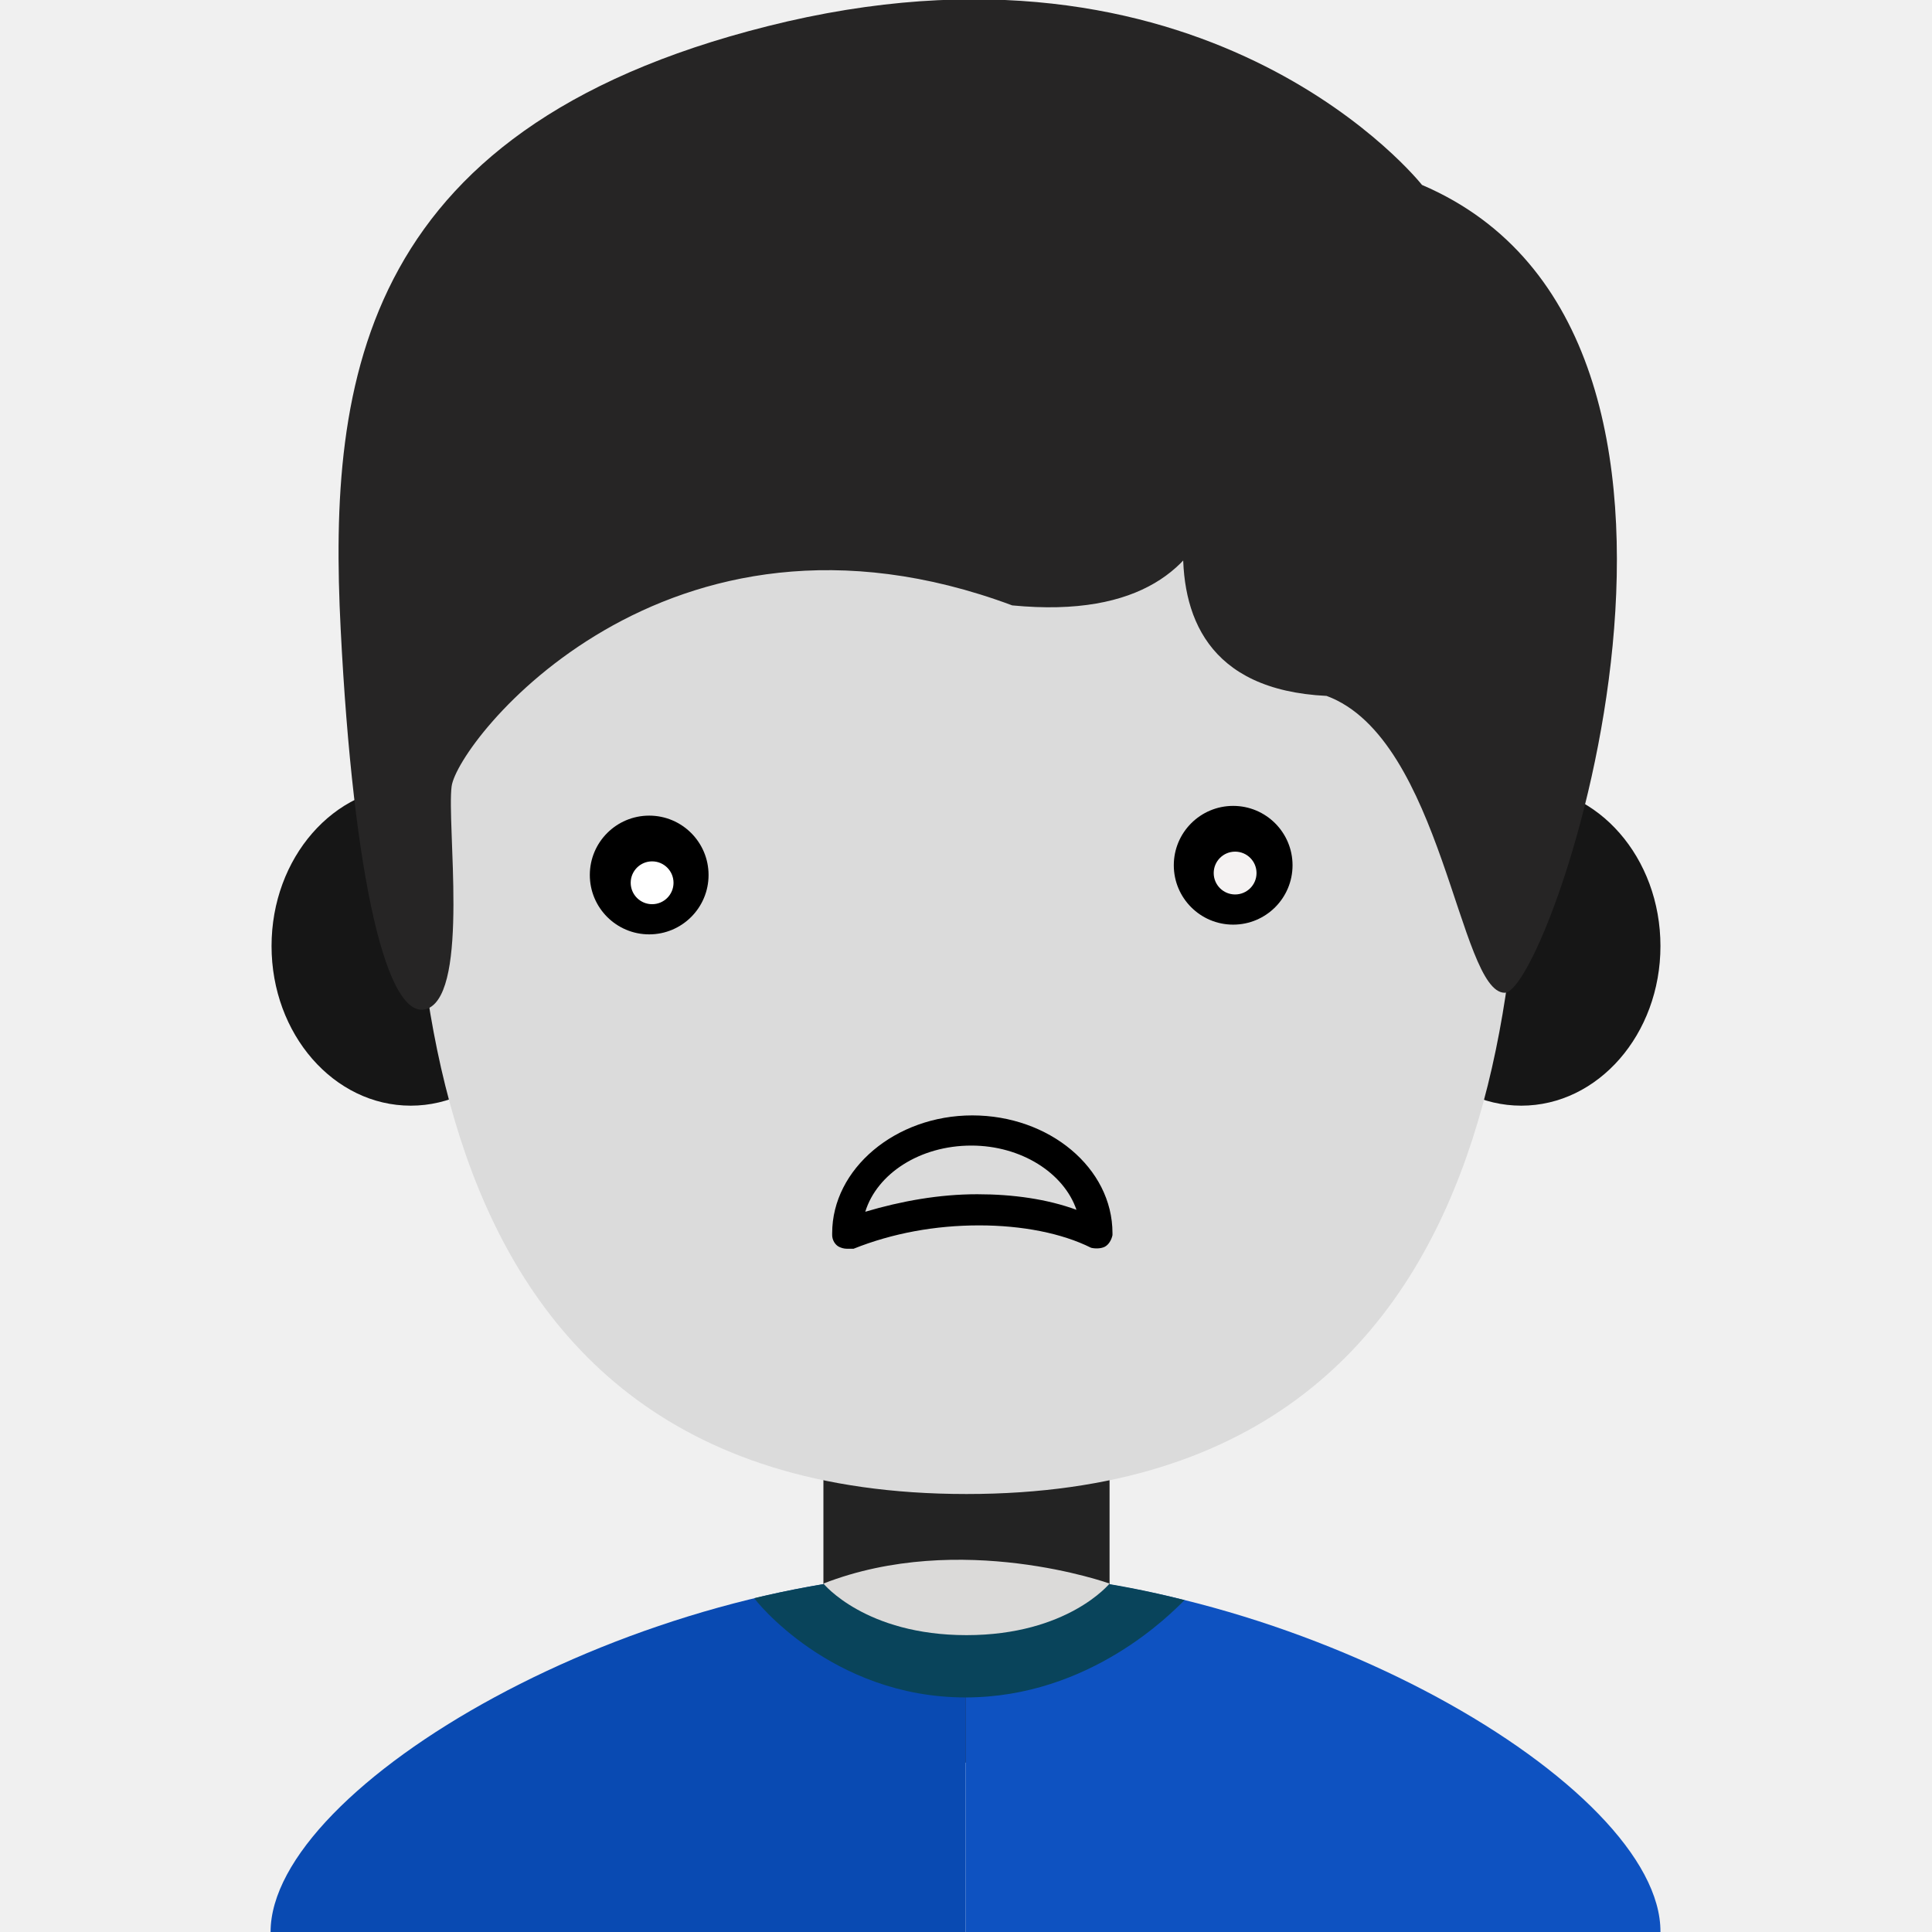
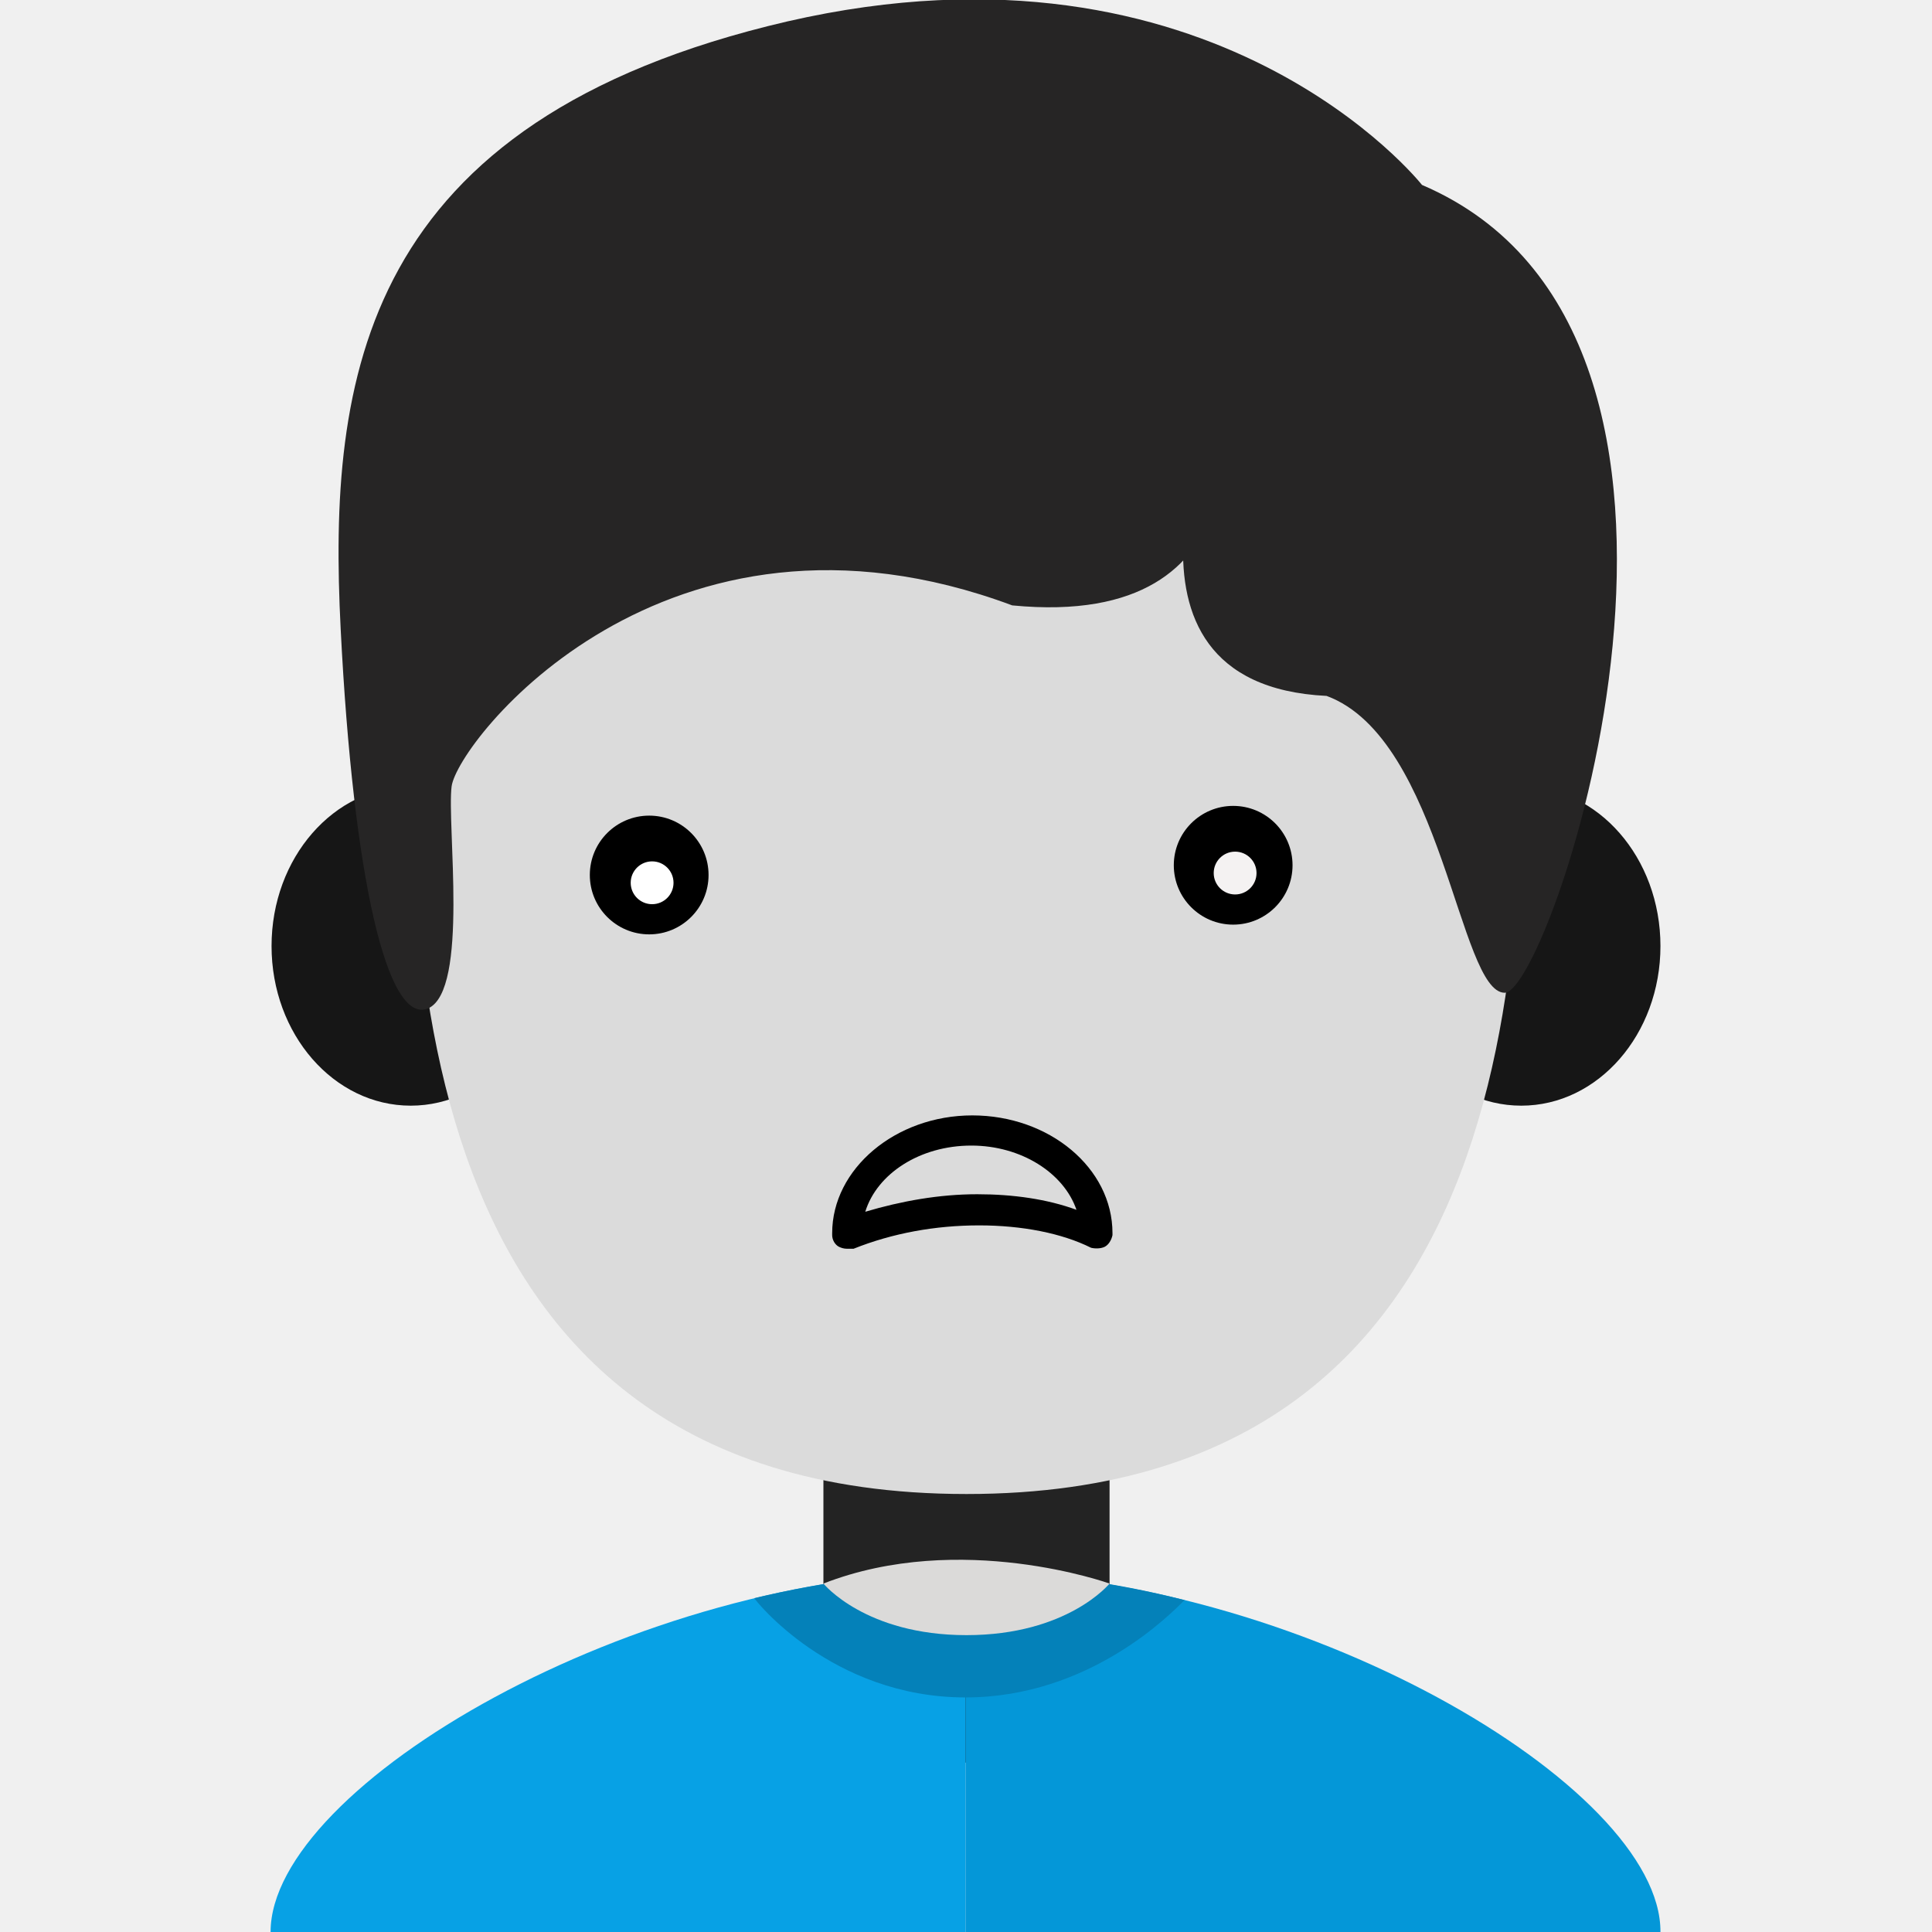
<svg xmlns="http://www.w3.org/2000/svg" version="1.1" id="Capa_1" x="0px" y="0px" viewBox="0 0 198.5 198.5" style="enable-background:new 0 0 198.5 198.5;" xml:space="preserve">
  <style type="text/css">
	.st0{fill:#232323;}
	.st1{fill:#161616;}
	.st2{fill:#DBDBDB;}
- 	.st3{fill:#094AB2;}
- 	.st4{fill:#0E52C1;}
- 	.st5{fill:#09445B;}
+ 	.st3{fill:#07A1E5;}
+ 	.st4{fill:#0497D8;}
+ 	.st5{fill:#0481B9;}
	.st6{fill:#DBDAD9;}
	.st7{fill:#262525;}
	.st8{fill:none;stroke:#000000;stroke-width:2.5;stroke-linecap:round;stroke-linejoin:round;stroke-miterlimit:10;}
	.st9{fill:none;stroke:#000000;stroke-width:3;stroke-linecap:round;stroke-linejoin:bevel;stroke-miterlimit:10;}
	.st10{fill:#FFFFFF;}
	.st11{fill:#F4F2F2;}
</style>
  <g>
    <g>
      <rect x="84.6" y="148.2" class="st0" width="29.4" height="32.9" />
      <ellipse class="st1" cx="42.2" cy="97.2" rx="14.3" ry="16.4" />
      <ellipse class="st1" cx="156.3" cy="97.2" rx="14.3" ry="16.4" />
      <path class="st2" d="M156.3,65.9c0-24.1-17.6-41.7-57-41.7s-57,17.6-57,41.7s-4.1,87.6,57,87.6S156.3,90,156.3,65.9z" />
    </g>
    <path class="st3" d="M99.2,161.5v37H27.8C27.8,183.5,65.4,161.5,99.2,161.5z" />
    <path class="st4" d="M99.2,161.5v37h71.4C170.7,183.5,133.1,161.5,99.2,161.5z" />
    <path class="st5" d="M99.2,161.5c-7.2,0-14.6,1-21.7,2.7c0,0.1,7.9,10.2,21.7,10.2c12.8,0,21.2-8.7,22.5-10   C114.3,162.5,106.7,161.5,99.2,161.5z" />
    <path class="st6" d="M84.6,162.7c0,0,4.3,5.3,14.7,5.3s14.7-5.3,14.7-5.3S98.7,157.2,84.6,162.7z" />
    <path class="st7" d="M146.1,19c0,0-21.2-26.9-65.2-16.8C37,12.4,33.7,38.9,35,64.6s4.8,40.8,9,39c4.2-1.9,1.9-18.9,2.4-22.8   C47,76.2,68.3,48.9,104,62.2c26.8,2.6,21.3-21.7,21.3-21.7s-13.6,29.8,11,31c11.9,4.4,13.6,30.5,18.3,30.5S182.3,34.5,146.1,19z" />
  </g>
  <g>
    <path class="st8" d="M114.6,71.9" />
  </g>
  <g>
    <path class="st8" d="M105.3,75.6" />
  </g>
  <g>
    <path class="st9" d="M120.5,96.8" />
  </g>
  <g>
    <path d="M87,128.3c-0.3,0-0.6-0.1-0.8-0.2c-0.4-0.2-0.7-0.7-0.7-1.2c0,0,0-0.1,0-0.2c0-6.6,6.5-12.1,14.4-12.1s14.4,5.4,14.4,12.1   c0,0.1,0,0.2,0,0.2c-0.1,0.5-0.4,1-0.8,1.2s-1,0.2-1.4,0.1c-3-1.5-7.1-2.3-11.5-2.3c-4.5,0-8.9,0.8-12.9,2.4   C87.4,128.3,87.2,128.3,87,128.3z M99.8,117.7c-5.3,0-9.7,2.9-10.9,6.8c3.7-1.1,7.6-1.8,11.5-1.8c3.7,0,7.2,0.5,10.2,1.6   C109.3,120.5,104.9,117.7,99.8,117.7z" />
  </g>
  <g>
    <circle cx="126.7" cy="88.9" r="6.1" />
  </g>
  <g>
    <circle cx="66.7" cy="89.9" r="6.1" />
  </g>
  <circle class="st10" cx="67" cy="90.7" r="2.2" />
  <circle class="st11" cx="126.9" cy="89.7" r="2.2" />
</svg>
